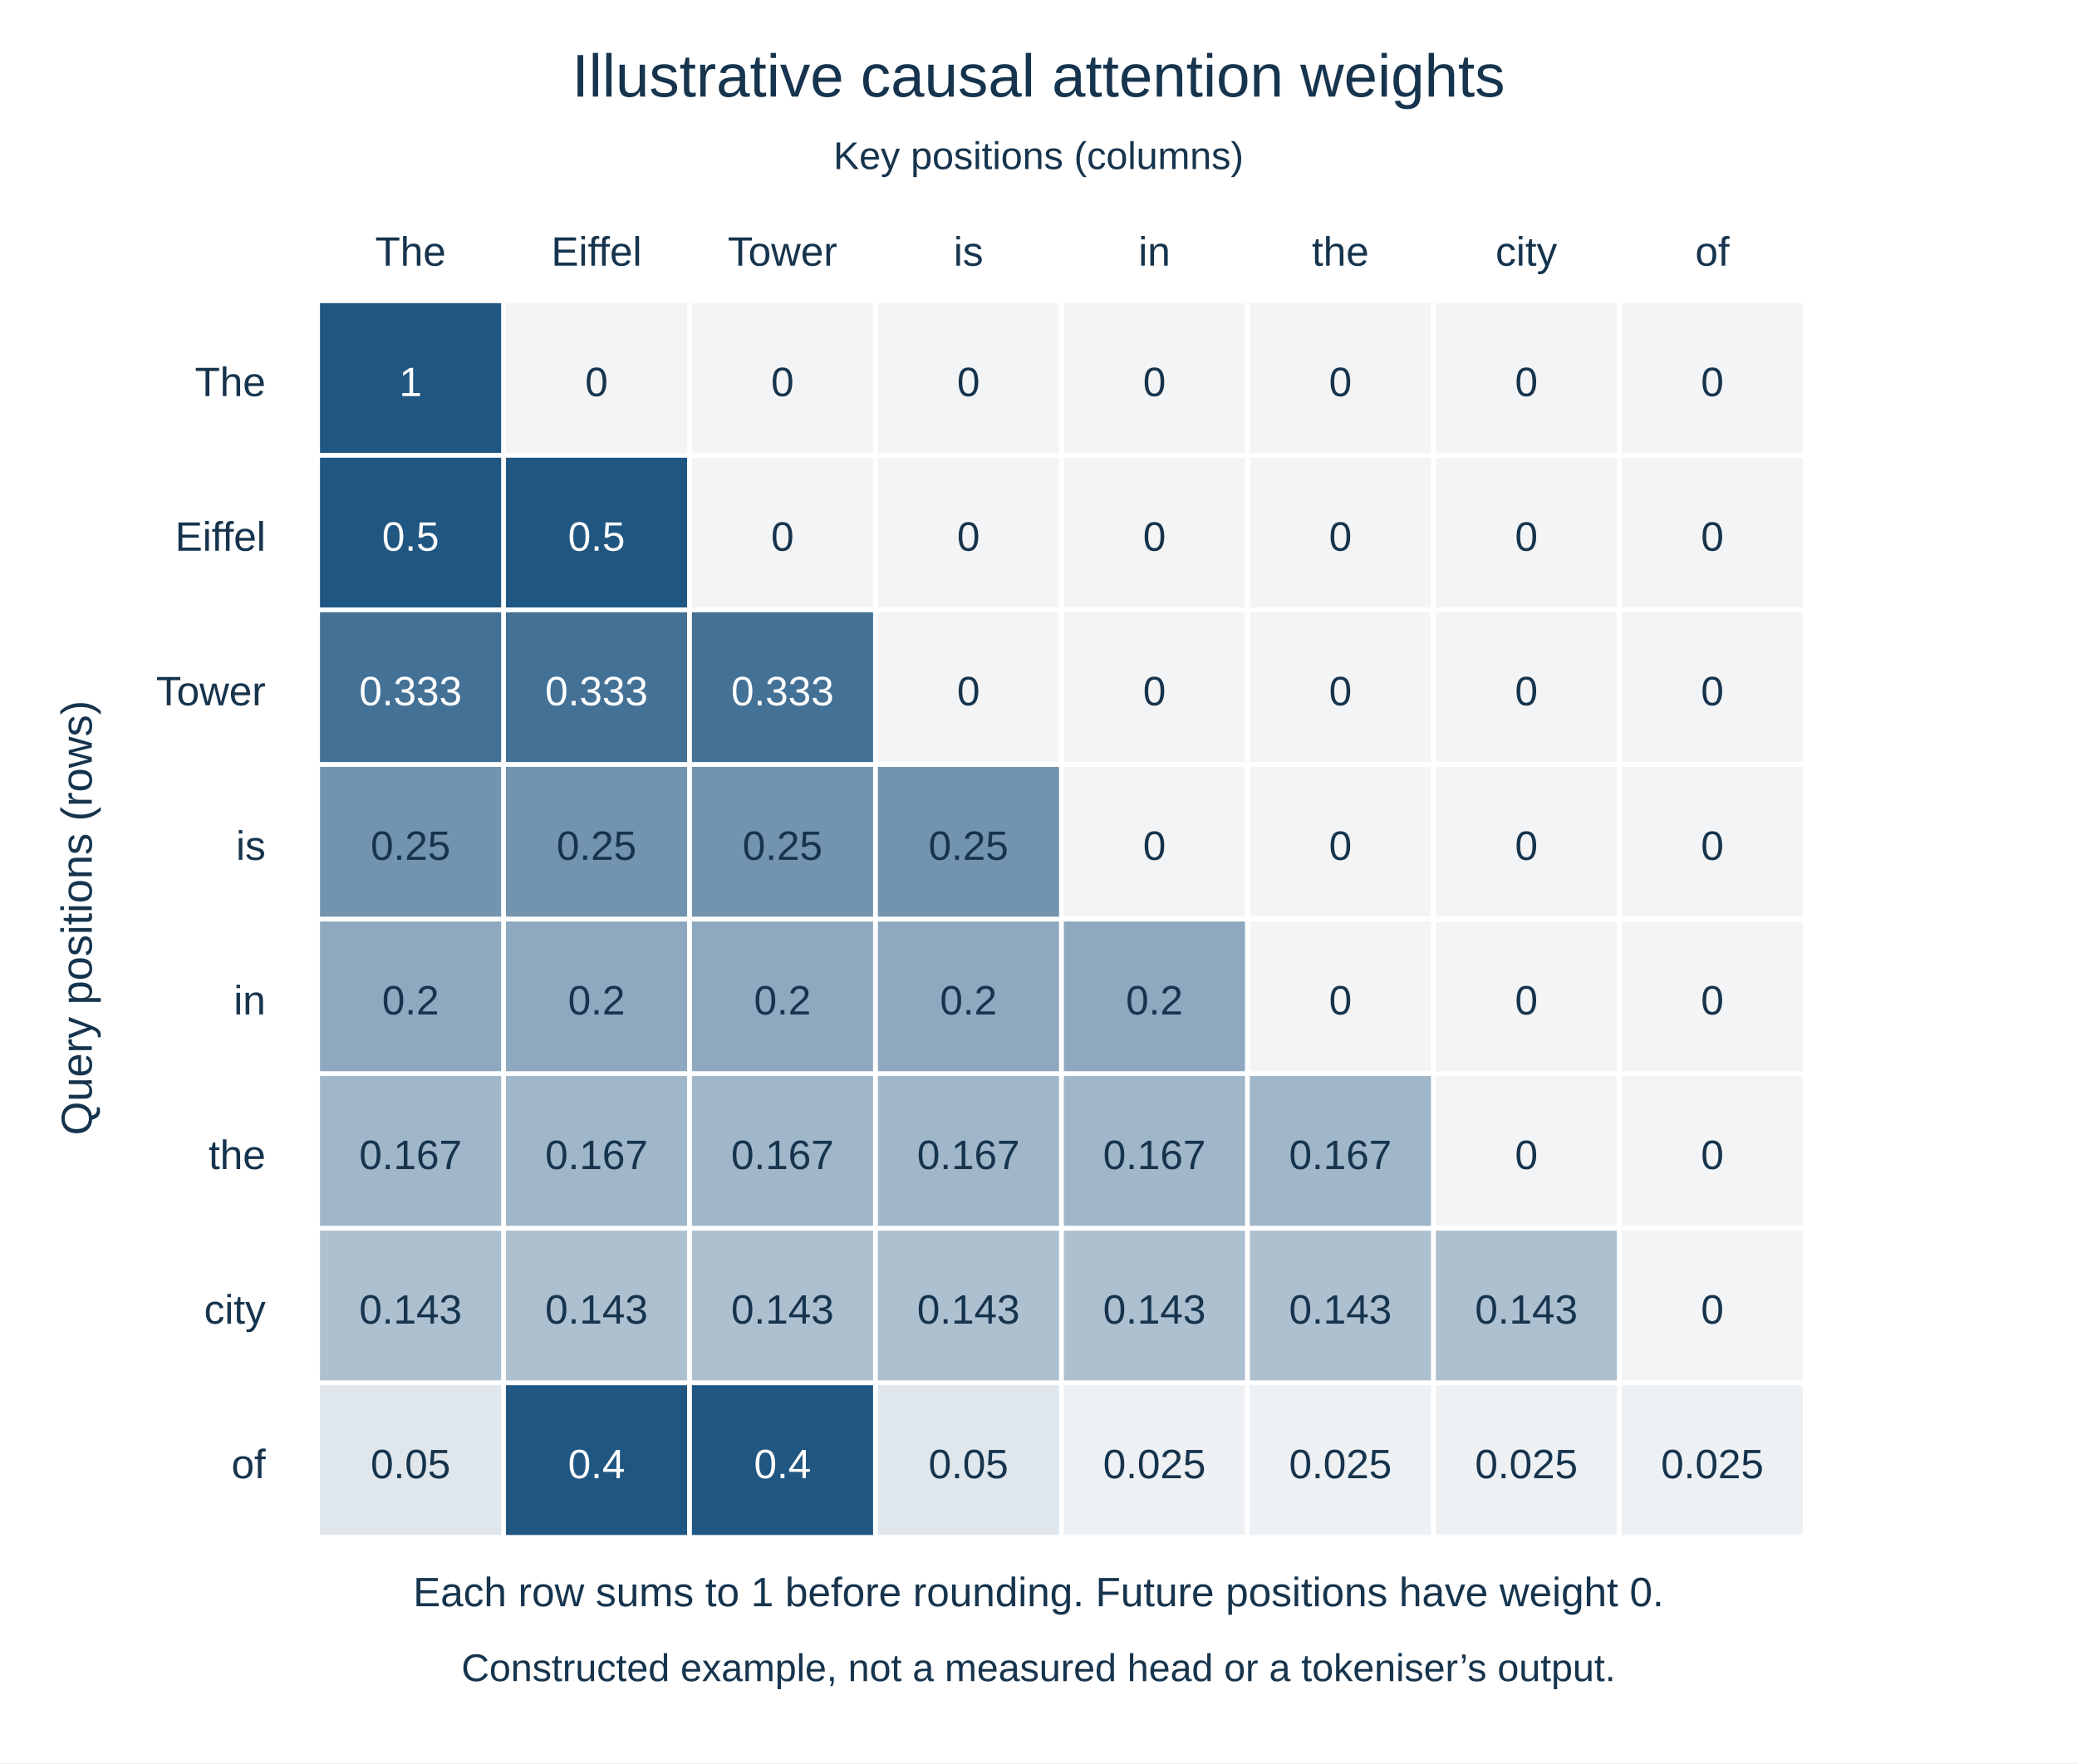
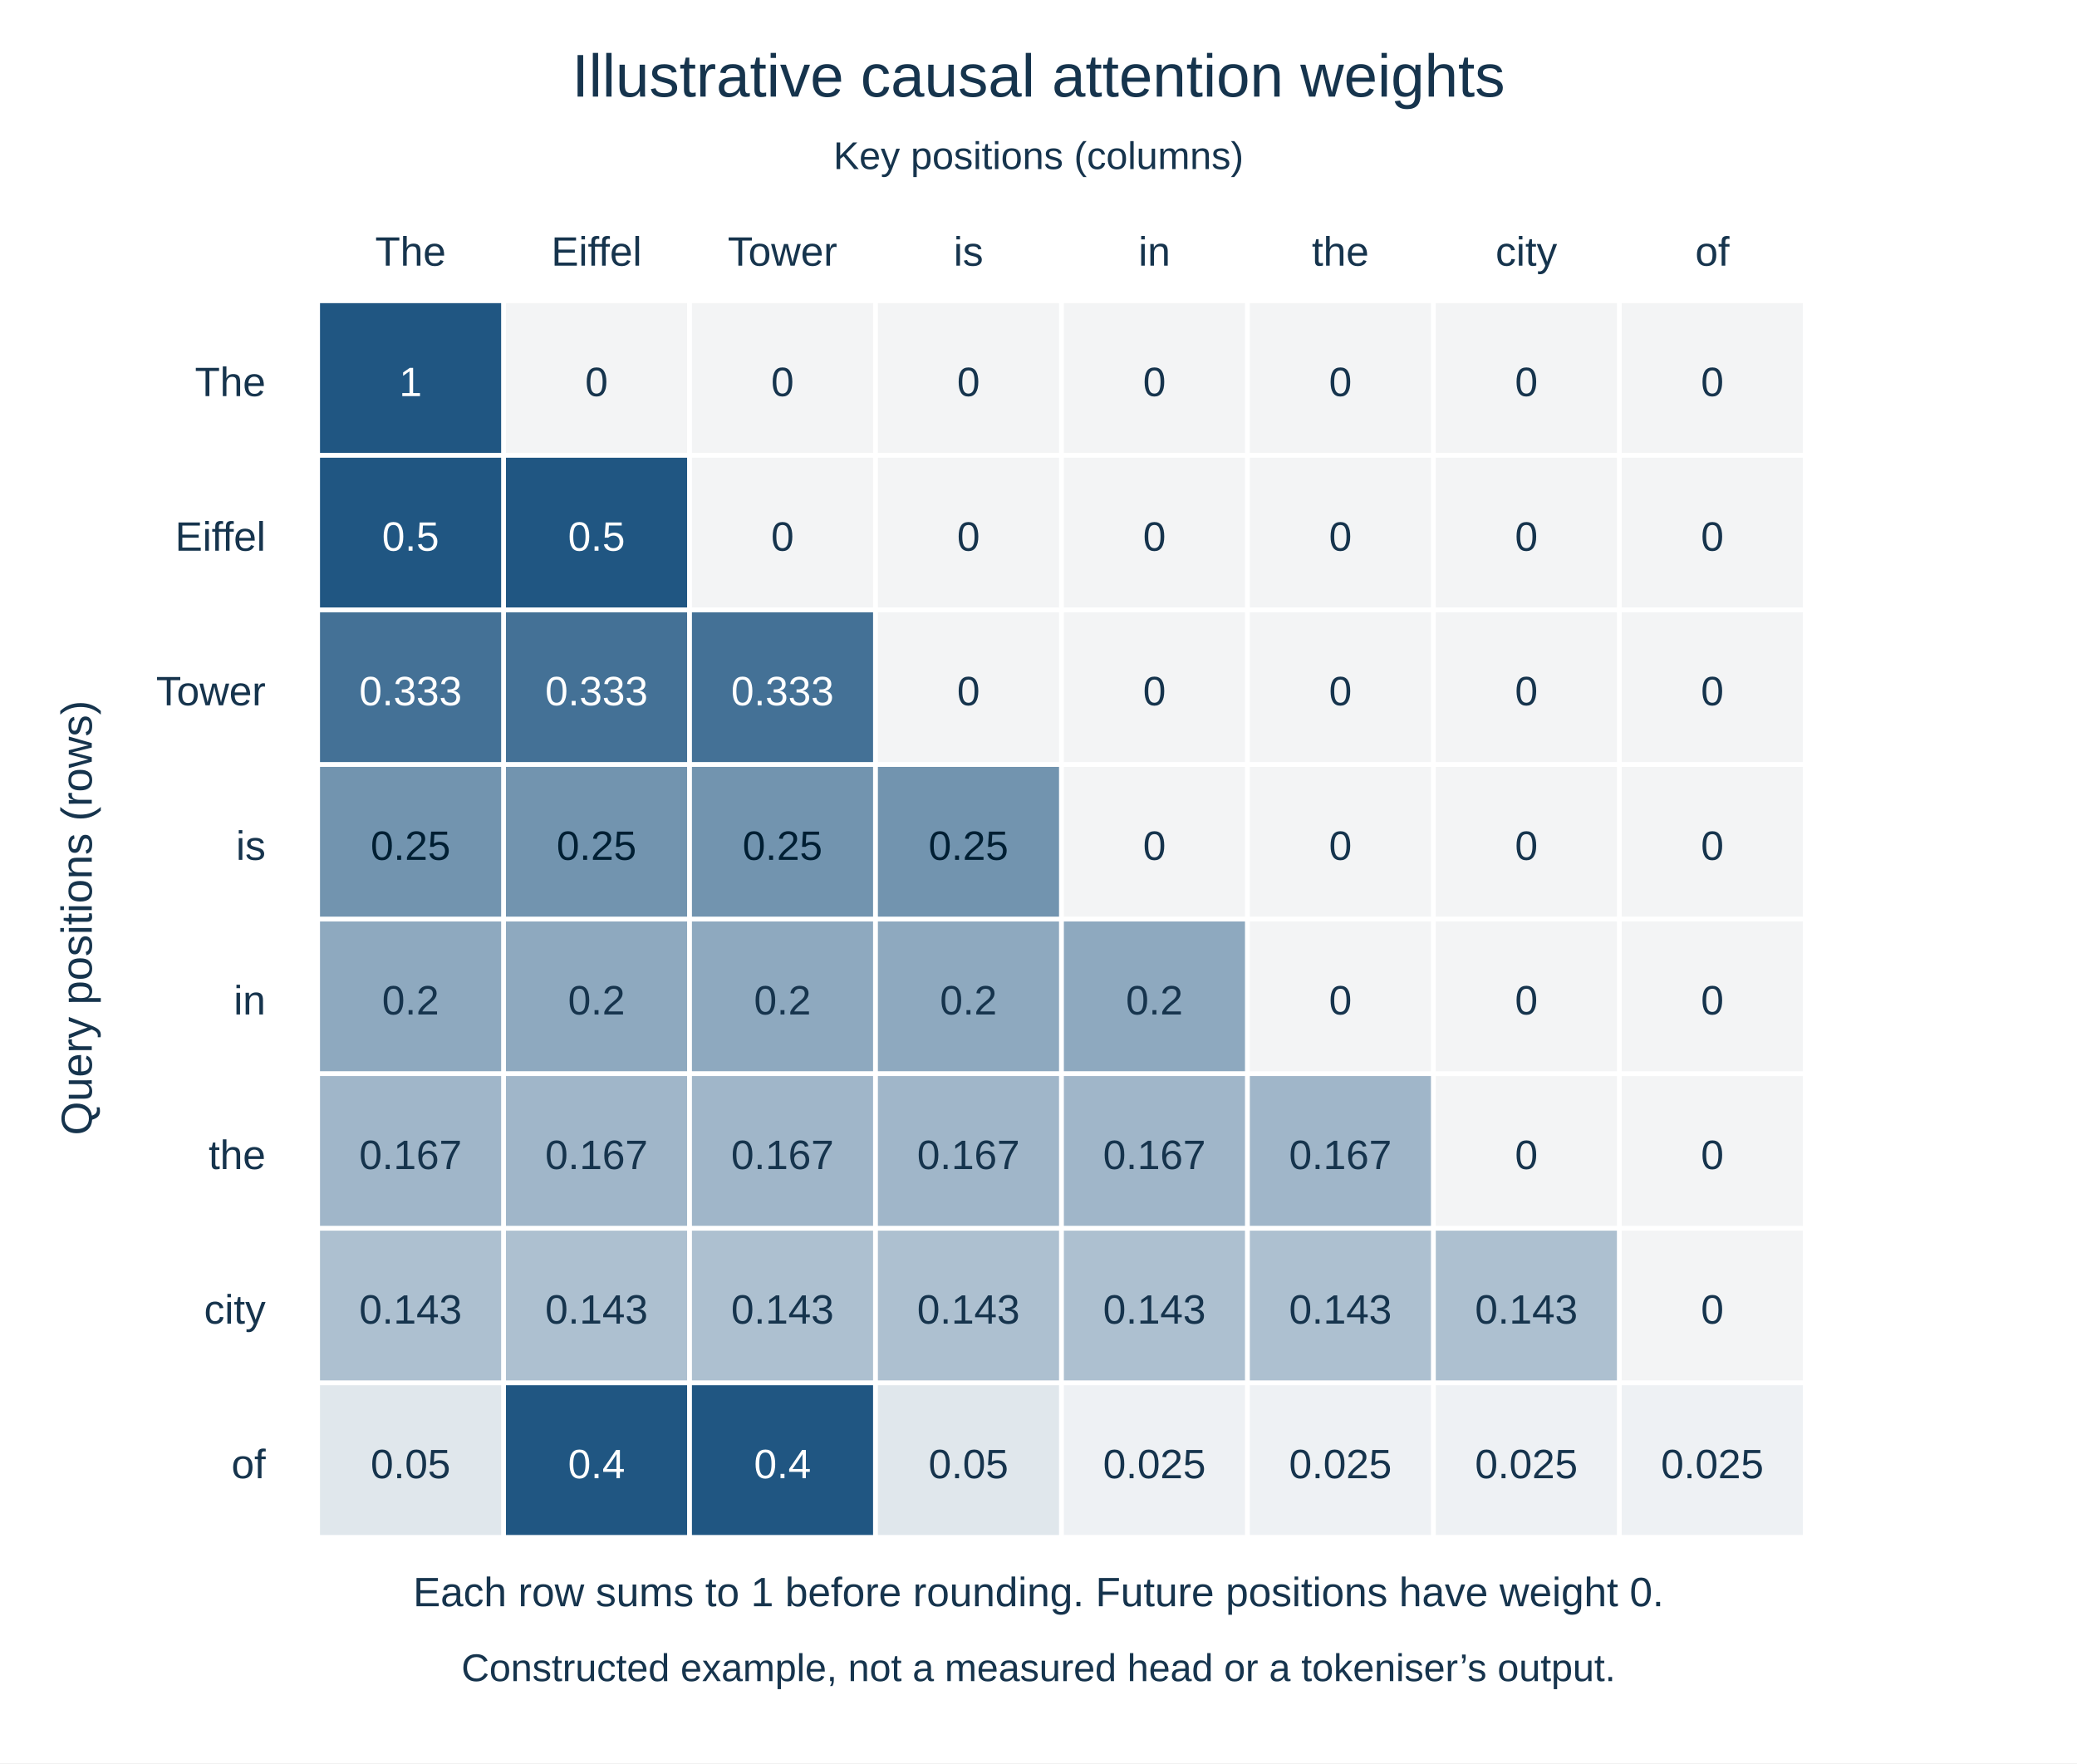
- <svg xmlns="http://www.w3.org/2000/svg" viewBox="0 0 860 730" role="img" aria-labelledby="title desc">
+ <svg xmlns="http://www.w3.org/2000/svg" width="860" height="730" viewBox="0 0 860 730" role="img" aria-labelledby="title desc">
  <rect width="860" height="730" fill="white" />
  <g font-family="Arial, sans-serif" fill="#16344d">
    <text x="430" y="40" text-anchor="middle" font-size="25">Illustrative causal attention weights</text>
    <text x="430" y="70" text-anchor="middle" font-size="16">Key positions (columns)</text>
    <text x="170" y="110" text-anchor="middle" font-size="17">The</text>
    <text x="247" y="110" text-anchor="middle" font-size="17">Eiffel</text>
    <text x="324" y="110" text-anchor="middle" font-size="17">Tower</text>
    <text x="401" y="110" text-anchor="middle" font-size="17">is</text>
    <text x="478" y="110" text-anchor="middle" font-size="17">in</text>
    <text x="555" y="110" text-anchor="middle" font-size="17">the</text>
    <text x="632" y="110" text-anchor="middle" font-size="17">city</text>
    <text x="709" y="110" text-anchor="middle" font-size="17">of</text>
    <text x="110" y="164" text-anchor="end" font-size="17">The</text>
    <rect x="132" y="125" width="76" height="63" fill="rgb(32,86,130)" stroke="white" />
    <text x="170" y="164" text-anchor="middle" font-size="17" fill="white">1</text>
    <rect x="209" y="125" width="76" height="63" fill="#f3f4f5" stroke="white" />
    <text x="247" y="164" text-anchor="middle" font-size="17" fill="#16344d">0</text>
    <rect x="286" y="125" width="76" height="63" fill="#f3f4f5" stroke="white" />
    <text x="324" y="164" text-anchor="middle" font-size="17" fill="#16344d">0</text>
    <rect x="363" y="125" width="76" height="63" fill="#f3f4f5" stroke="white" />
    <text x="401" y="164" text-anchor="middle" font-size="17" fill="#16344d">0</text>
    <rect x="440" y="125" width="76" height="63" fill="#f3f4f5" stroke="white" />
    <text x="478" y="164" text-anchor="middle" font-size="17" fill="#16344d">0</text>
    <rect x="517" y="125" width="76" height="63" fill="#f3f4f5" stroke="white" />
    <text x="555" y="164" text-anchor="middle" font-size="17" fill="#16344d">0</text>
    <rect x="594" y="125" width="76" height="63" fill="#f3f4f5" stroke="white" />
    <text x="632" y="164" text-anchor="middle" font-size="17" fill="#16344d">0</text>
    <rect x="671" y="125" width="76" height="63" fill="#f3f4f5" stroke="white" />
    <text x="709" y="164" text-anchor="middle" font-size="17" fill="#16344d">0</text>
    <text x="110" y="228" text-anchor="end" font-size="17">Eiffel</text>
    <rect x="132" y="189" width="76" height="63" fill="rgb(32,86,130)" stroke="white" />
    <text x="170" y="228" text-anchor="middle" font-size="17" fill="white">0.5</text>
    <rect x="209" y="189" width="76" height="63" fill="rgb(32,86,130)" stroke="white" />
    <text x="247" y="228" text-anchor="middle" font-size="17" fill="white">0.5</text>
    <rect x="286" y="189" width="76" height="63" fill="#f3f4f5" stroke="white" />
    <text x="324" y="228" text-anchor="middle" font-size="17" fill="#16344d">0</text>
    <rect x="363" y="189" width="76" height="63" fill="#f3f4f5" stroke="white" />
    <text x="401" y="228" text-anchor="middle" font-size="17" fill="#16344d">0</text>
    <rect x="440" y="189" width="76" height="63" fill="#f3f4f5" stroke="white" />
    <text x="478" y="228" text-anchor="middle" font-size="17" fill="#16344d">0</text>
    <rect x="517" y="189" width="76" height="63" fill="#f3f4f5" stroke="white" />
    <text x="555" y="228" text-anchor="middle" font-size="17" fill="#16344d">0</text>
    <rect x="594" y="189" width="76" height="63" fill="#f3f4f5" stroke="white" />
    <text x="632" y="228" text-anchor="middle" font-size="17" fill="#16344d">0</text>
    <rect x="671" y="189" width="76" height="63" fill="#f3f4f5" stroke="white" />
    <text x="709" y="228" text-anchor="middle" font-size="17" fill="#16344d">0</text>
    <text x="110" y="292" text-anchor="end" font-size="17">Tower</text>
    <rect x="132" y="253" width="76" height="63" fill="rgb(68,113,150)" stroke="white" />
    <text x="170" y="292" text-anchor="middle" font-size="17" fill="white">0.333</text>
    <rect x="209" y="253" width="76" height="63" fill="rgb(68,113,150)" stroke="white" />
    <text x="247" y="292" text-anchor="middle" font-size="17" fill="white">0.333</text>
    <rect x="286" y="253" width="76" height="63" fill="rgb(68,113,150)" stroke="white" />
    <text x="324" y="292" text-anchor="middle" font-size="17" fill="white">0.333</text>
    <rect x="363" y="253" width="76" height="63" fill="#f3f4f5" stroke="white" />
    <text x="401" y="292" text-anchor="middle" font-size="17" fill="#16344d">0</text>
    <rect x="440" y="253" width="76" height="63" fill="#f3f4f5" stroke="white" />
    <text x="478" y="292" text-anchor="middle" font-size="17" fill="#16344d">0</text>
    <rect x="517" y="253" width="76" height="63" fill="#f3f4f5" stroke="white" />
    <text x="555" y="292" text-anchor="middle" font-size="17" fill="#16344d">0</text>
    <rect x="594" y="253" width="76" height="63" fill="#f3f4f5" stroke="white" />
    <text x="632" y="292" text-anchor="middle" font-size="17" fill="#16344d">0</text>
    <rect x="671" y="253" width="76" height="63" fill="#f3f4f5" stroke="white" />
    <text x="709" y="292" text-anchor="middle" font-size="17" fill="#16344d">0</text>
    <text x="110" y="356" text-anchor="end" font-size="17">is</text>
    <rect x="132" y="317" width="76" height="63" fill="rgb(114,148,175)" stroke="white" />
-     <text x="170" y="356" text-anchor="middle" font-size="17" fill="#16344d">0.25</text>
+     <text x="170" y="356" text-anchor="middle" font-size="17" fill="#001f33">0.25</text>
    <rect x="209" y="317" width="76" height="63" fill="rgb(114,148,175)" stroke="white" />
-     <text x="247" y="356" text-anchor="middle" font-size="17" fill="#16344d">0.25</text>
+     <text x="247" y="356" text-anchor="middle" font-size="17" fill="#001f33">0.25</text>
    <rect x="286" y="317" width="76" height="63" fill="rgb(114,148,175)" stroke="white" />
-     <text x="324" y="356" text-anchor="middle" font-size="17" fill="#16344d">0.25</text>
+     <text x="324" y="356" text-anchor="middle" font-size="17" fill="#001f33">0.25</text>
    <rect x="363" y="317" width="76" height="63" fill="rgb(114,148,175)" stroke="white" />
-     <text x="401" y="356" text-anchor="middle" font-size="17" fill="#16344d">0.25</text>
+     <text x="401" y="356" text-anchor="middle" font-size="17" fill="#001f33">0.25</text>
    <rect x="440" y="317" width="76" height="63" fill="#f3f4f5" stroke="white" />
    <text x="478" y="356" text-anchor="middle" font-size="17" fill="#16344d">0</text>
    <rect x="517" y="317" width="76" height="63" fill="#f3f4f5" stroke="white" />
    <text x="555" y="356" text-anchor="middle" font-size="17" fill="#16344d">0</text>
    <rect x="594" y="317" width="76" height="63" fill="#f3f4f5" stroke="white" />
    <text x="632" y="356" text-anchor="middle" font-size="17" fill="#16344d">0</text>
    <rect x="671" y="317" width="76" height="63" fill="#f3f4f5" stroke="white" />
    <text x="709" y="356" text-anchor="middle" font-size="17" fill="#16344d">0</text>
    <text x="110" y="420" text-anchor="end" font-size="17">in</text>
    <rect x="132" y="381" width="76" height="63" fill="rgb(142,169,191)" stroke="white" />
    <text x="170" y="420" text-anchor="middle" font-size="17" fill="#16344d">0.2</text>
    <rect x="209" y="381" width="76" height="63" fill="rgb(142,169,191)" stroke="white" />
    <text x="247" y="420" text-anchor="middle" font-size="17" fill="#16344d">0.2</text>
    <rect x="286" y="381" width="76" height="63" fill="rgb(142,169,191)" stroke="white" />
    <text x="324" y="420" text-anchor="middle" font-size="17" fill="#16344d">0.2</text>
    <rect x="363" y="381" width="76" height="63" fill="rgb(142,169,191)" stroke="white" />
    <text x="401" y="420" text-anchor="middle" font-size="17" fill="#16344d">0.2</text>
    <rect x="440" y="381" width="76" height="63" fill="rgb(142,169,191)" stroke="white" />
    <text x="478" y="420" text-anchor="middle" font-size="17" fill="#16344d">0.2</text>
    <rect x="517" y="381" width="76" height="63" fill="#f3f4f5" stroke="white" />
    <text x="555" y="420" text-anchor="middle" font-size="17" fill="#16344d">0</text>
    <rect x="594" y="381" width="76" height="63" fill="#f3f4f5" stroke="white" />
    <text x="632" y="420" text-anchor="middle" font-size="17" fill="#16344d">0</text>
    <rect x="671" y="381" width="76" height="63" fill="#f3f4f5" stroke="white" />
    <text x="709" y="420" text-anchor="middle" font-size="17" fill="#16344d">0</text>
    <text x="110" y="484" text-anchor="end" font-size="17">the</text>
    <rect x="132" y="445" width="76" height="63" fill="rgb(160,182,201)" stroke="white" />
    <text x="170" y="484" text-anchor="middle" font-size="17" fill="#16344d">0.167</text>
    <rect x="209" y="445" width="76" height="63" fill="rgb(160,182,201)" stroke="white" />
    <text x="247" y="484" text-anchor="middle" font-size="17" fill="#16344d">0.167</text>
    <rect x="286" y="445" width="76" height="63" fill="rgb(160,182,201)" stroke="white" />
    <text x="324" y="484" text-anchor="middle" font-size="17" fill="#16344d">0.167</text>
    <rect x="363" y="445" width="76" height="63" fill="rgb(160,182,201)" stroke="white" />
    <text x="401" y="484" text-anchor="middle" font-size="17" fill="#16344d">0.167</text>
    <rect x="440" y="445" width="76" height="63" fill="rgb(160,182,201)" stroke="white" />
    <text x="478" y="484" text-anchor="middle" font-size="17" fill="#16344d">0.167</text>
    <rect x="517" y="445" width="76" height="63" fill="rgb(160,182,201)" stroke="white" />
    <text x="555" y="484" text-anchor="middle" font-size="17" fill="#16344d">0.167</text>
    <rect x="594" y="445" width="76" height="63" fill="#f3f4f5" stroke="white" />
    <text x="632" y="484" text-anchor="middle" font-size="17" fill="#16344d">0</text>
    <rect x="671" y="445" width="76" height="63" fill="#f3f4f5" stroke="white" />
    <text x="709" y="484" text-anchor="middle" font-size="17" fill="#16344d">0</text>
    <text x="110" y="548" text-anchor="end" font-size="17">city</text>
    <rect x="132" y="509" width="76" height="63" fill="rgb(173,192,208)" stroke="white" />
    <text x="170" y="548" text-anchor="middle" font-size="17" fill="#16344d">0.143</text>
    <rect x="209" y="509" width="76" height="63" fill="rgb(173,192,208)" stroke="white" />
    <text x="247" y="548" text-anchor="middle" font-size="17" fill="#16344d">0.143</text>
    <rect x="286" y="509" width="76" height="63" fill="rgb(173,192,208)" stroke="white" />
    <text x="324" y="548" text-anchor="middle" font-size="17" fill="#16344d">0.143</text>
    <rect x="363" y="509" width="76" height="63" fill="rgb(173,192,208)" stroke="white" />
    <text x="401" y="548" text-anchor="middle" font-size="17" fill="#16344d">0.143</text>
    <rect x="440" y="509" width="76" height="63" fill="rgb(173,192,208)" stroke="white" />
    <text x="478" y="548" text-anchor="middle" font-size="17" fill="#16344d">0.143</text>
    <rect x="517" y="509" width="76" height="63" fill="rgb(173,192,208)" stroke="white" />
    <text x="555" y="548" text-anchor="middle" font-size="17" fill="#16344d">0.143</text>
    <rect x="594" y="509" width="76" height="63" fill="rgb(173,192,208)" stroke="white" />
    <text x="632" y="548" text-anchor="middle" font-size="17" fill="#16344d">0.143</text>
    <rect x="671" y="509" width="76" height="63" fill="#f3f4f5" stroke="white" />
    <text x="709" y="548" text-anchor="middle" font-size="17" fill="#16344d">0</text>
    <text x="110" y="612" text-anchor="end" font-size="17">of</text>
    <rect x="132" y="573" width="76" height="63" fill="rgb(224,231,236)" stroke="white" />
    <text x="170" y="612" text-anchor="middle" font-size="17" fill="#16344d">0.05</text>
    <rect x="209" y="573" width="76" height="63" fill="rgb(32,86,130)" stroke="white" />
    <text x="247" y="612" text-anchor="middle" font-size="17" fill="white">0.4</text>
    <rect x="286" y="573" width="76" height="63" fill="rgb(32,86,130)" stroke="white" />
    <text x="324" y="612" text-anchor="middle" font-size="17" fill="white">0.4</text>
    <rect x="363" y="573" width="76" height="63" fill="rgb(224,231,236)" stroke="white" />
    <text x="401" y="612" text-anchor="middle" font-size="17" fill="#16344d">0.05</text>
    <rect x="440" y="573" width="76" height="63" fill="rgb(238,241,244)" stroke="white" />
    <text x="478" y="612" text-anchor="middle" font-size="17" fill="#16344d">0.025</text>
    <rect x="517" y="573" width="76" height="63" fill="rgb(238,241,244)" stroke="white" />
    <text x="555" y="612" text-anchor="middle" font-size="17" fill="#16344d">0.025</text>
    <rect x="594" y="573" width="76" height="63" fill="rgb(238,241,244)" stroke="white" />
    <text x="632" y="612" text-anchor="middle" font-size="17" fill="#16344d">0.025</text>
    <rect x="671" y="573" width="76" height="63" fill="rgb(238,241,244)" stroke="white" />
    <text x="709" y="612" text-anchor="middle" font-size="17" fill="#16344d">0.025</text>
    <text x="38" y="380" text-anchor="middle" transform="rotate(-90 38 380)" font-size="18">Query positions (rows)</text>
    <text x="430" y="665" text-anchor="middle" font-size="17">Each row sums to 1 before rounding. Future positions have weight 0.</text>
    <text x="430" y="696" text-anchor="middle" font-size="16">Constructed example, not a measured head or a tokeniser’s output.</text>
  </g>
</svg>
